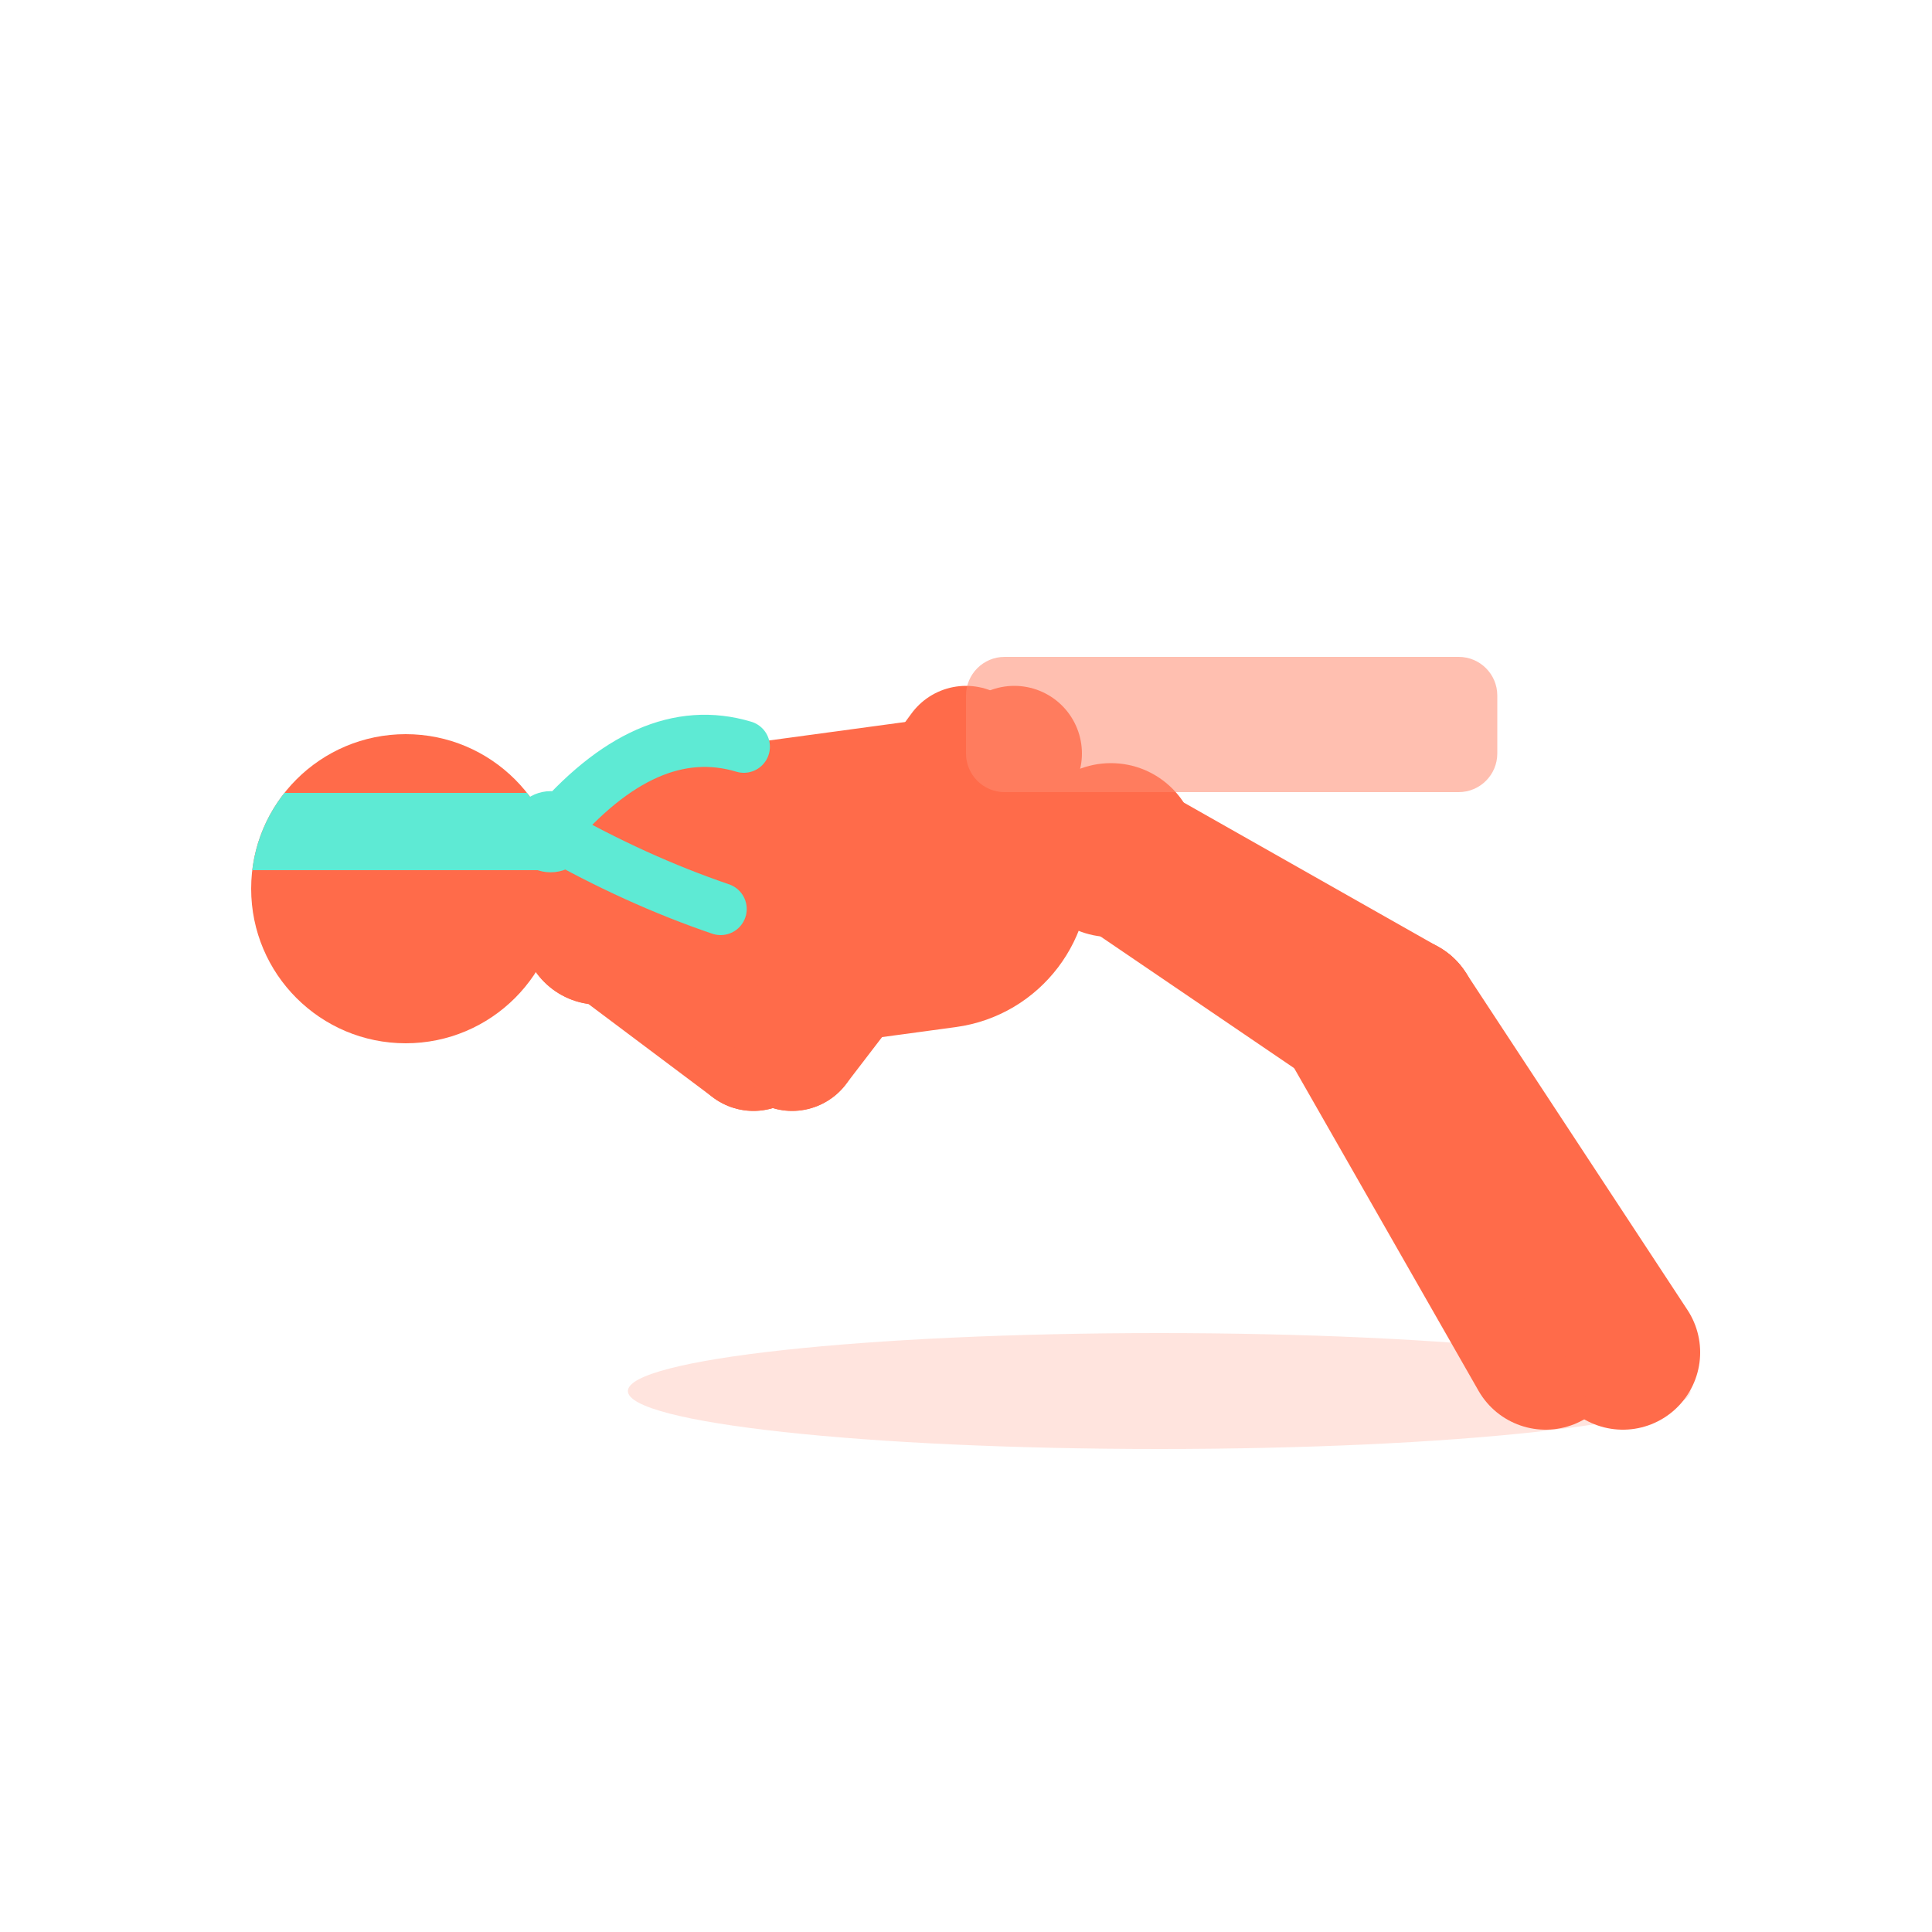
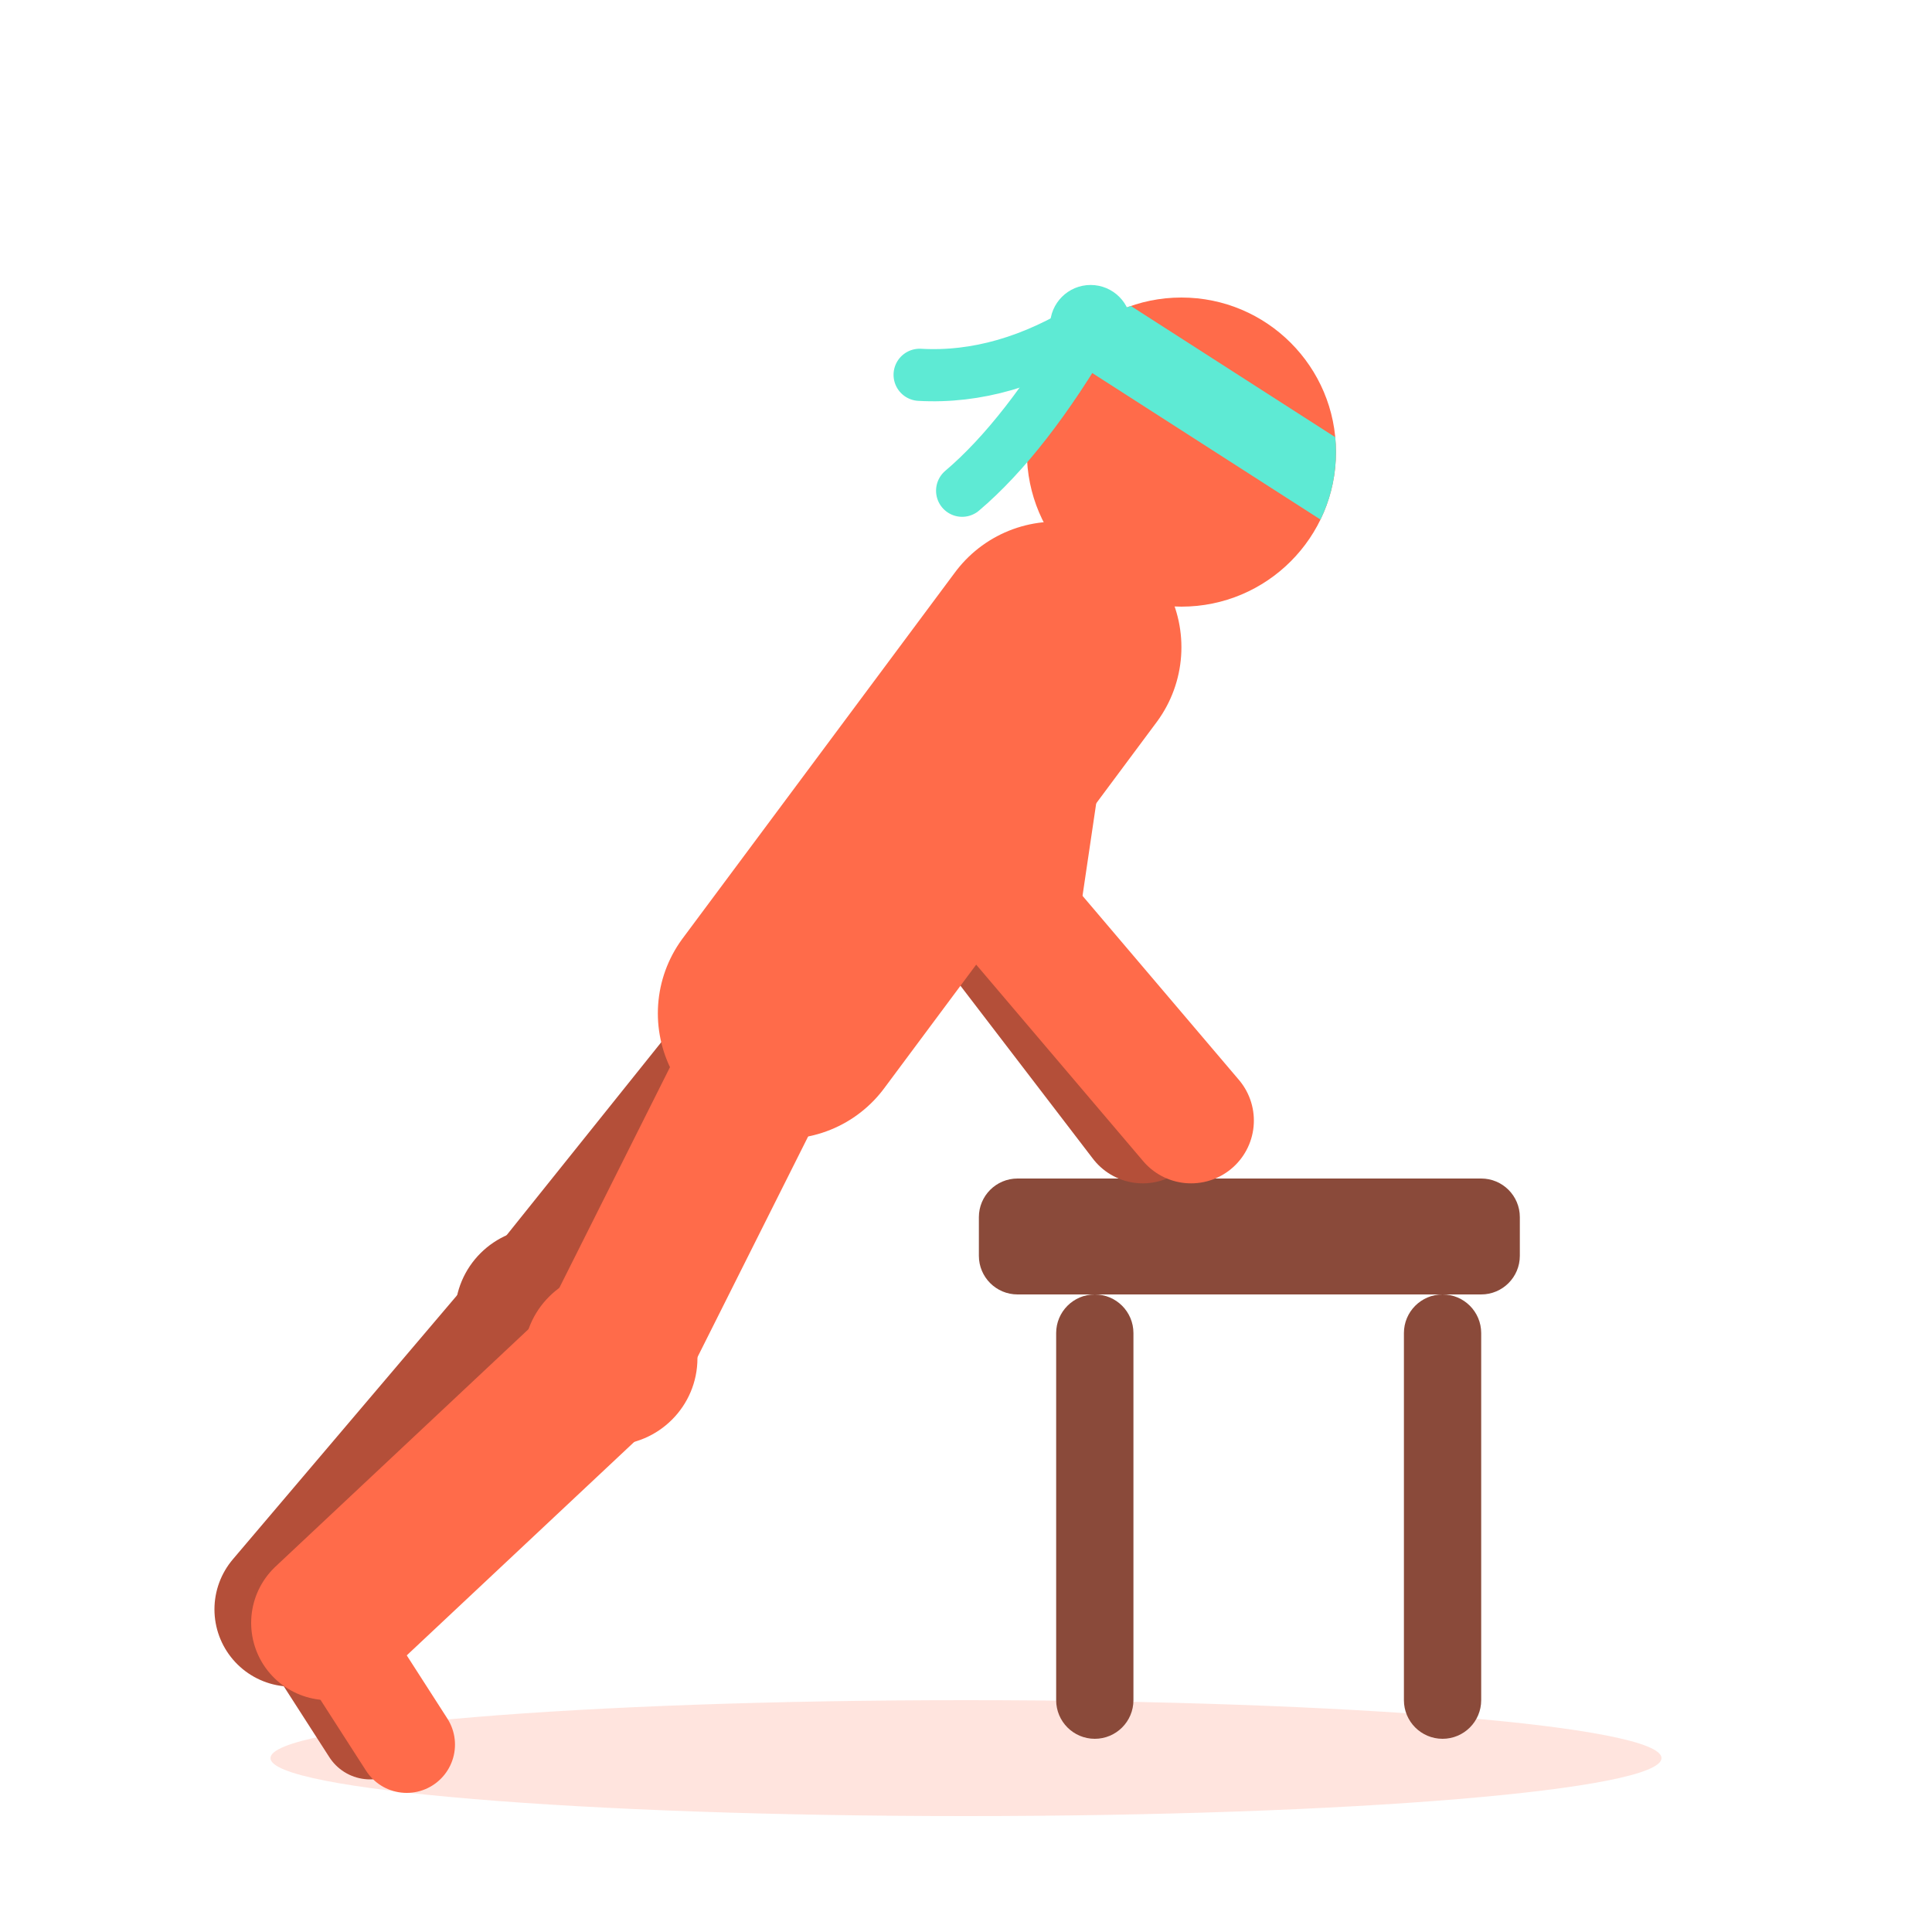
<svg xmlns="http://www.w3.org/2000/svg" viewBox="0 0 200 200" width="200" height="200">
-   <ellipse cx="120" cy="144" rx="55" ry="6" fill="#FF6B4A" opacity="0.18" />
-   <line x1="115" y1="88" x2="140" y2="105" stroke="#FF6B4A" stroke-width="16" stroke-linecap="round" />
-   <line x1="115" y1="88" x2="145" y2="105" stroke="#FF6B4A" stroke-width="16" stroke-linecap="round" />
-   <line x1="140" y1="105" x2="160" y2="140" stroke="#FF6B4A" stroke-width="16" stroke-linecap="round" />
-   <line x1="145" y1="105" x2="168" y2="140" stroke="#FF6B4A" stroke-width="16" stroke-linecap="round" />
-   <circle cx="140" cy="105" r="8" fill="#FF6B4A" />
-   <circle cx="145" cy="105" r="8" fill="#FF6B4A" />
-   <circle cx="160" cy="140" r="6" fill="#FF6B4A" />
-   <circle cx="168" cy="140" r="6" fill="#FF6B4A" />
-   <g transform="rotate(-97.72183 85.5 92)">
-     <rect x="69.5" y="64.612" width="32" height="54.777" rx="16" fill="#FF6B4A" />
+   <ellipse cx="100" cy="182" rx="72" ry="6" fill="#FF6B4A" opacity="0.18" />
+   <g>
+     <rect x="101.333" y="122" width="56" height="12" rx="4" fill="#8A4A3A" />
+     <rect x="109.333" y="134" width="8" height="46" rx="4" fill="#8A4A3A" />
+     <rect x="145.333" y="134" width="8" height="46" rx="4" fill="#8A4A3A" />
+     <line x1="81.1" y1="104.9" x2="56.1" y2="136.1" stroke="#B44F39" stroke-width="16" stroke-linecap="round" />
+     <line x1="56.1" y1="136.1" x2="30.2" y2="166.6" stroke="#B44F39" stroke-width="16" stroke-linecap="round" />
+     <line x1="30.2" y1="166.6" x2="38.3" y2="179.2" stroke="#B44F39" stroke-width="10" stroke-linecap="round" />
+     <circle cx="56.1" cy="136.1" r="9" fill="#B44F39" />
+     <line x1="109.3" y1="67.0" x2="101.3" y2="93.8" stroke="#B44F39" stroke-width="13" stroke-linecap="round" />
+     <line x1="101.3" y1="93.8" x2="118.3" y2="116.0" stroke="#B44F39" stroke-width="13" stroke-linecap="round" />
+     <circle cx="101.3" cy="93.8" r="6.5" fill="#B44F39" />
+     <circle cx="118.3" cy="116.0" r="6" fill="#B44F39" />
+     <line x1="81.1" y1="104.9" x2="109.3" y2="67.0" stroke="#FF6B4A" stroke-width="26" stroke-linecap="round" />
+     <circle cx="122.3" cy="46.8" r="16" fill="#FF6B4A" />
+     <line x1="81.1" y1="104.9" x2="63.2" y2="140.6" stroke="#FF6B4A" stroke-width="16" stroke-linecap="round" />
+     <line x1="63.2" y1="140.6" x2="34.0" y2="168.0" stroke="#FF6B4A" stroke-width="16" stroke-linecap="round" />
+     <line x1="34.0" y1="168.0" x2="42.1" y2="180.6" stroke="#FF6B4A" stroke-width="10" stroke-linecap="round" />
+     <circle cx="63.2" cy="140.6" r="9" fill="#FF6B4A" />
+     <line x1="109.3" y1="67.0" x2="105.2" y2="94.7" stroke="#FF6B4A" stroke-width="13" stroke-linecap="round" />
+     <line x1="105.2" y1="94.7" x2="123.3" y2="116.0" stroke="#FF6B4A" stroke-width="13" stroke-linecap="round" />
+     <circle cx="105.2" cy="94.7" r="6.5" fill="#FF6B4A" />
+     <circle cx="123.3" cy="116.0" r="6" fill="#FF6B4A" />
+     <circle cx="81.1" cy="104.9" r="9" fill="#FF6B4A" />
+     <clipPath id="hb">
+       <circle cx="122.3" cy="46.8" r="16" />
+     </clipPath>
+     <g clip-path="url(#hb)">
+       <rect x="105.3" y="36.9" width="34" height="8.0" fill="#5EEAD4" transform="rotate(32.7 122.3 46.8)" />
+     </g>
+     <path d="M112.9,33.7 Q106.2,45.2 99.6,50.8" stroke="#5EEAD4" stroke-width="5.4" stroke-linecap="round" fill="none" />
+     <path d="M112.9,33.7 Q104.0,39.3 95.2,38.8" stroke="#5EEAD4" stroke-width="5.4" stroke-linecap="round" fill="none" />
+     <circle cx="112.9" cy="33.7" r="4.2" fill="#5EEAD4" />
  </g>
-   <line x1="62" y1="96" x2="78" y2="108" stroke="#FF6B4A" stroke-width="14" stroke-linecap="round" />
-   <line x1="62" y1="96" x2="82" y2="108" stroke="#FF6B4A" stroke-width="14" stroke-linecap="round" />
-   <line x1="78" y1="108" x2="100" y2="78" stroke="#FF6B4A" stroke-width="14" stroke-linecap="round" />
-   <line x1="82" y1="108" x2="105" y2="78" stroke="#FF6B4A" stroke-width="14" stroke-linecap="round" />
-   <circle cx="78" cy="108" r="6" fill="#FF6B4A" />
-   <circle cx="82" cy="108" r="6" fill="#FF6B4A" />
-   <circle cx="100" cy="78" r="5.5" fill="#FF6B4A" />
-   <circle cx="105" cy="78" r="5.5" fill="#FF6B4A" />
-   <circle cx="62" cy="96" r="8" fill="#FF6B4A" />
-   <circle cx="62" cy="96" r="8" fill="#FF6B4A" />
-   <circle cx="115" cy="88" r="9" fill="#FF6B4A" />
-   <circle cx="42" cy="92" r="16" fill="#FF6B4A" />
-   <rect x="100" y="68" width="55" height="14" rx="4" fill="#FF8A70" opacity="0.55" />
-   <clipPath id="hb">
-     <circle cx="42.0" cy="92.0" r="16.0" />
-   </clipPath>
-   <rect x="25.0" y="82.08" width="34.0" height="8.0" fill="#5EEAD4" clip-path="url(#hb)" />
-   <path d="M57.0,86.1 Q67.0,74.3 77.0,77.3" stroke="#5EEAD4" stroke-width="5.4" stroke-linecap="round" fill="none" />
-   <path d="M57.0,86.1 Q65.8,91.1 74.6,94.1" stroke="#5EEAD4" stroke-width="5.4" stroke-linecap="round" fill="none" />
-   <circle cx="57.0" cy="86.1" r="4.2" fill="#5EEAD4" />
</svg>
